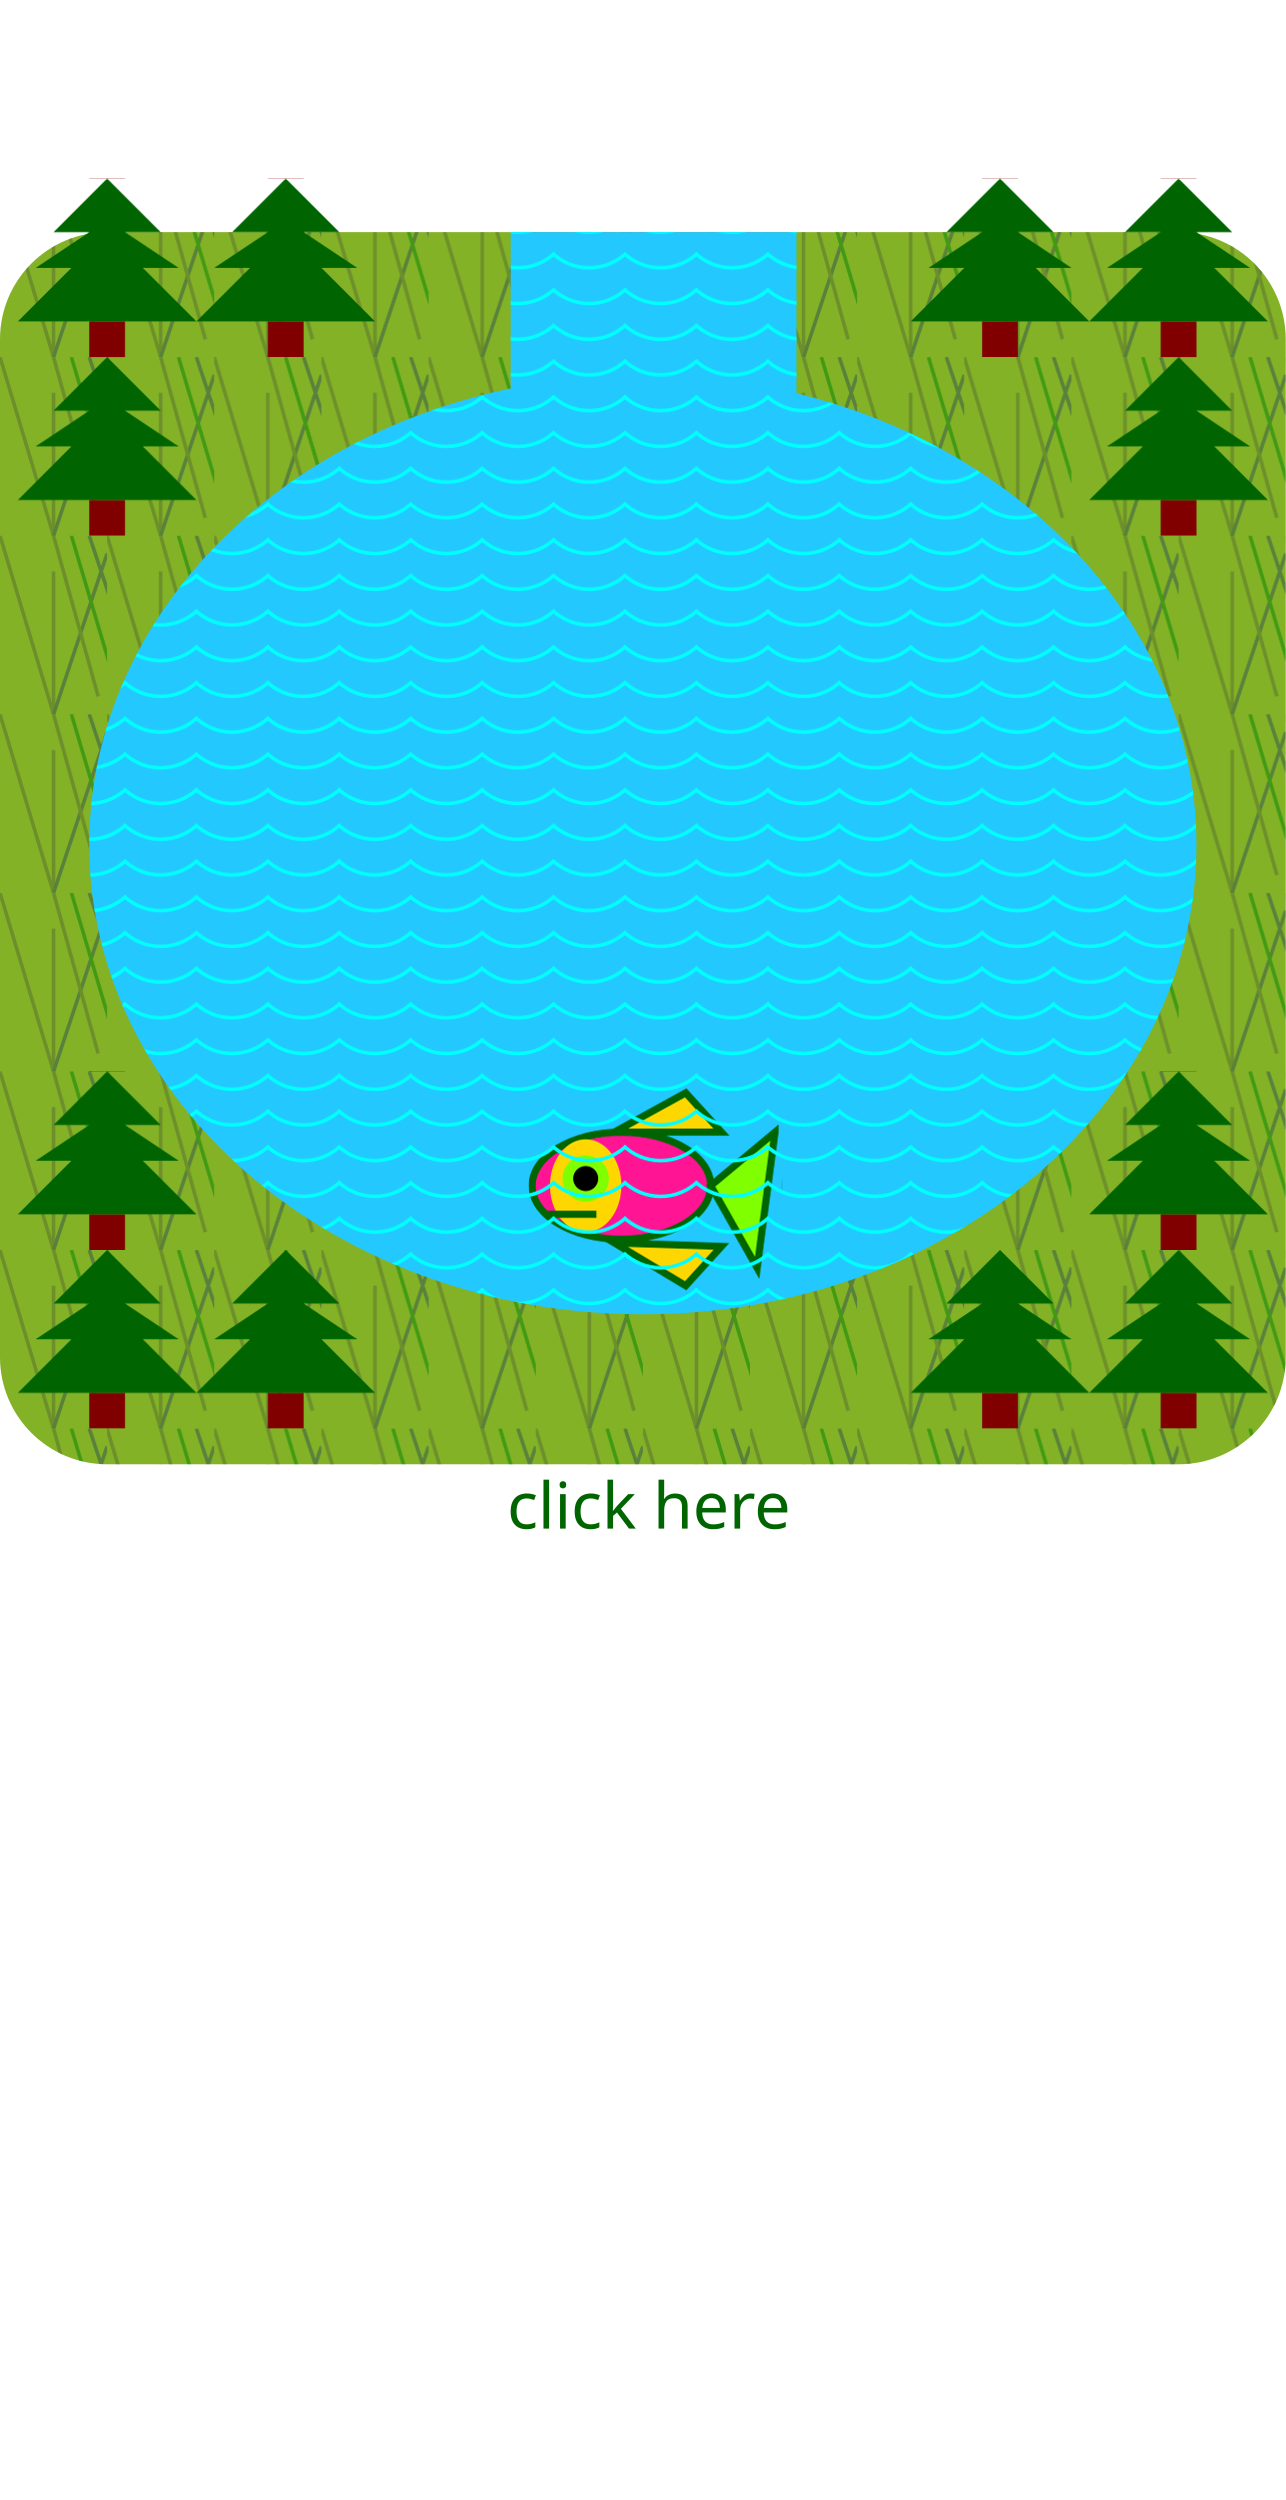
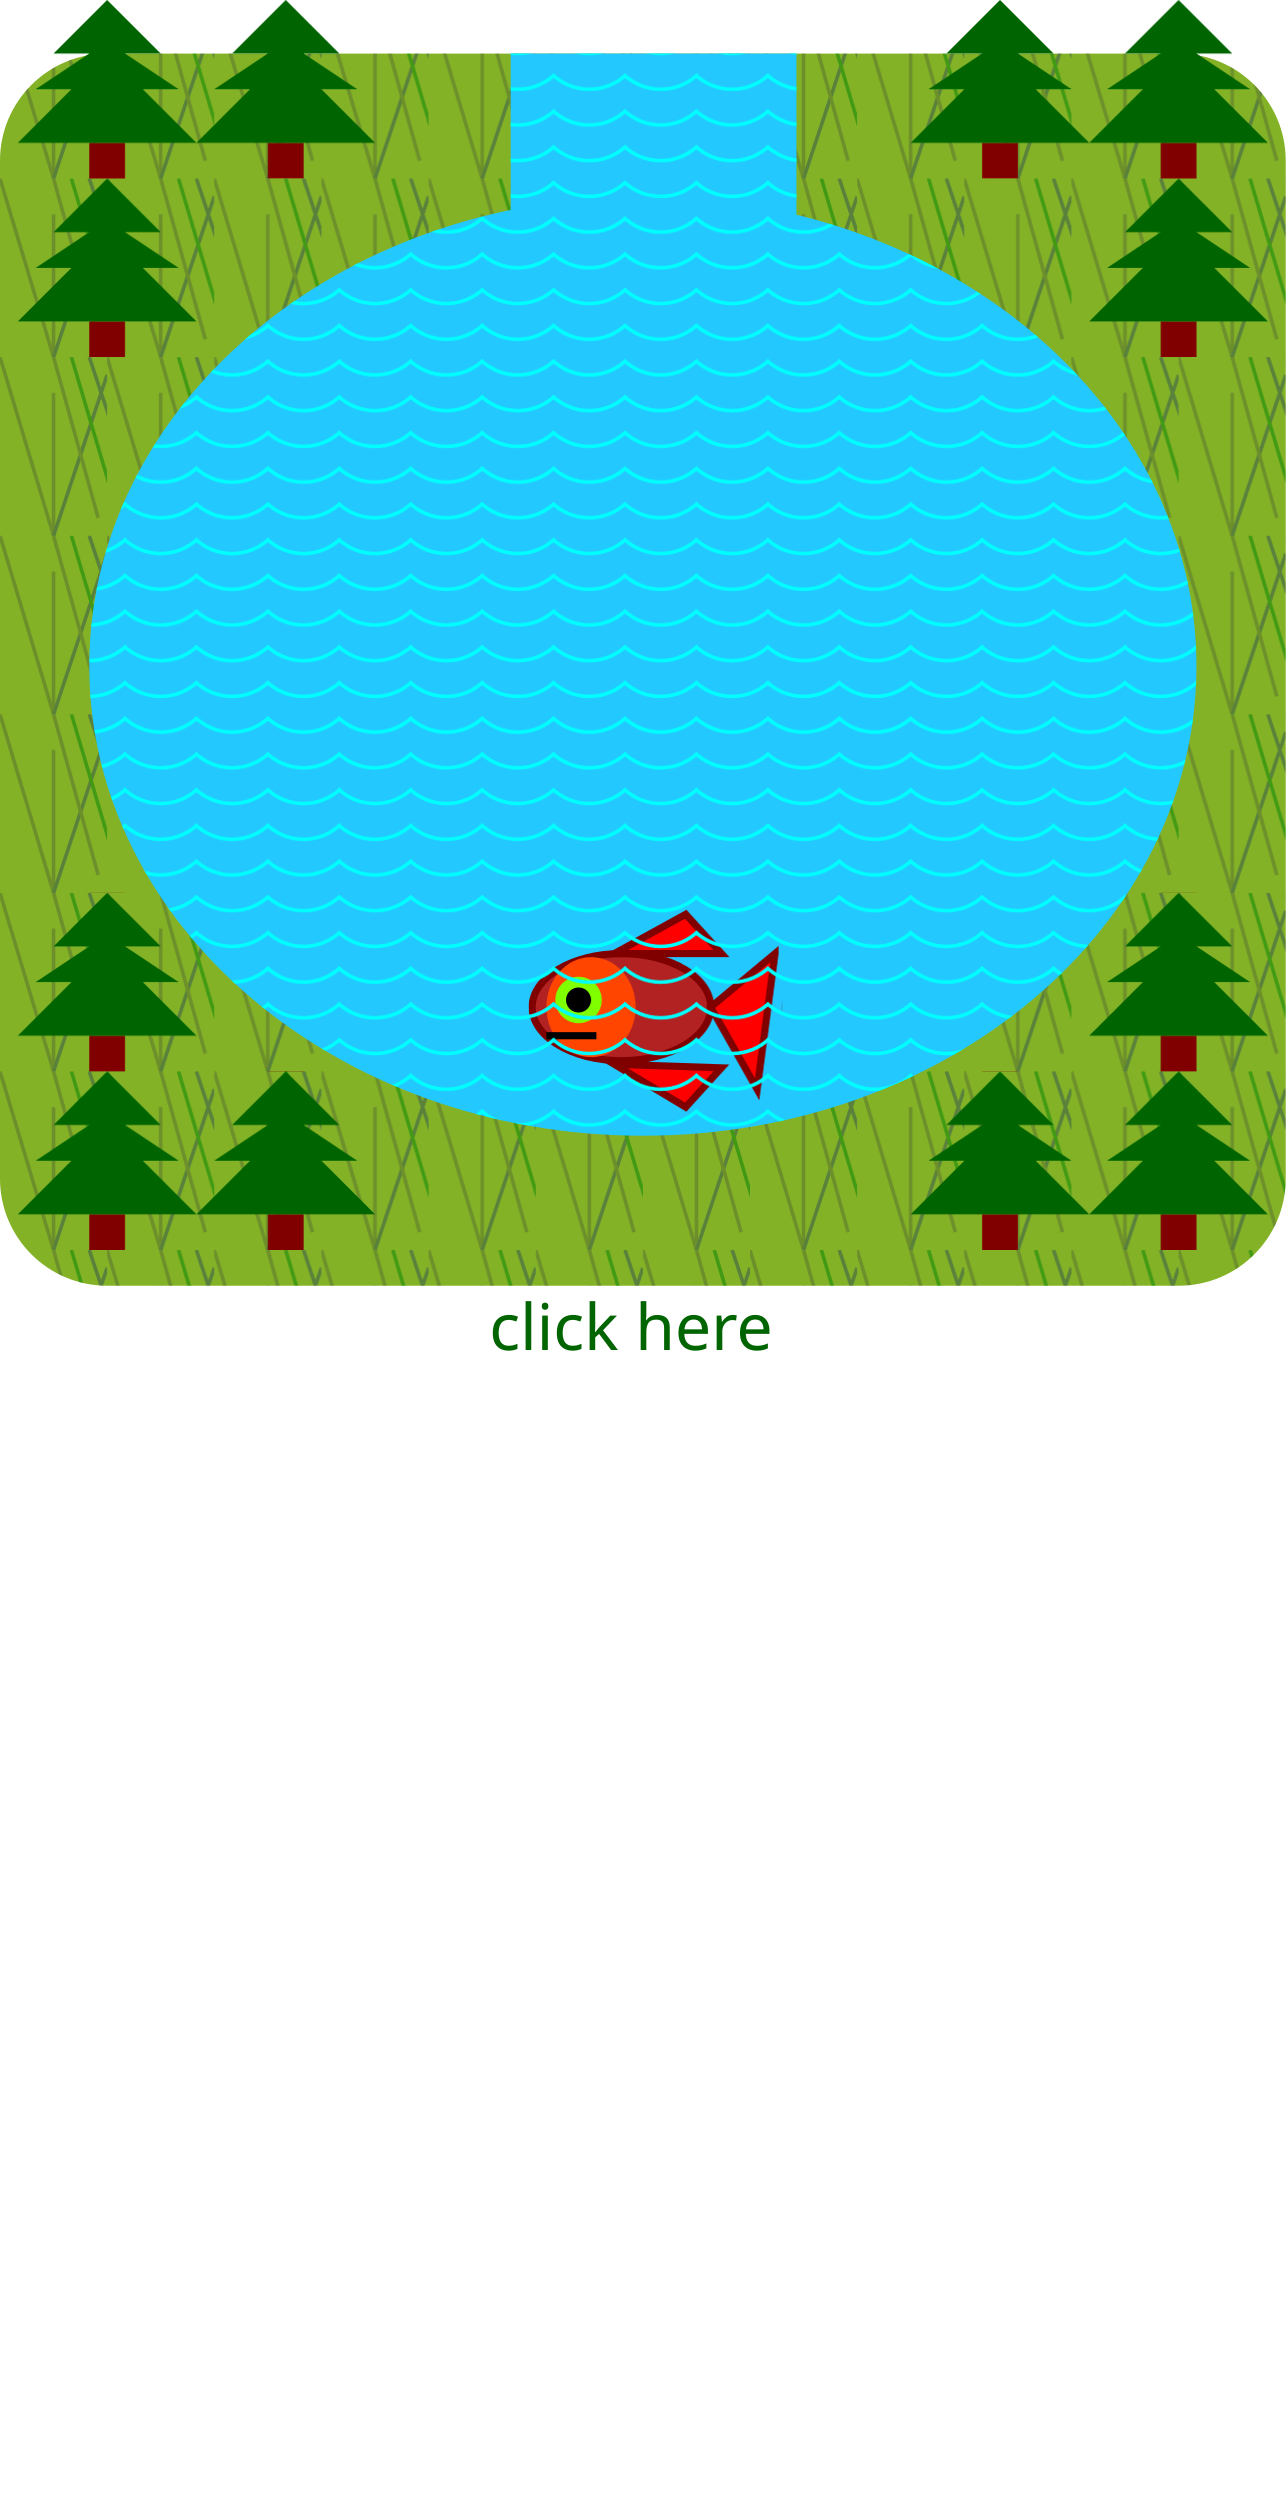
- <svg xmlns="http://www.w3.org/2000/svg" width="360" height="700" x="0" y="0" viewBox="0 0 360 600">
+ <svg xmlns="http://www.w3.org/2000/svg" width="360" height="700" x="0" y="0" viewBox="0 0 360 700">
  <defs>
    <pattern id="grassPattern" patternUnits="userSpaceOnUse" x="0" y="0" height="50" width="30">
      <line x1="0" y1="0" x2="15" y2="50" style="stroke:darkolivegreen;stroke-width:1" />
      <line x1="15" y1="10" x2="15" y2="50" style="stroke:darkolivegreen;stroke-width:1" />
      <line x1="30" y1="5" x2="15" y2="50" style="stroke:darkslategray;stroke-width:1" />
      <line x1="20" y1="0" x2="31" y2="37" style="stroke:green;stroke-width:1" />
      <line x1="15" y1="0" x2="27.5" y2="45" style="stroke:darkolivegreen;stroke-width:1" />
      <line x1="25" y1="0" x2="35" y2="30" style="stroke:darkslategrey;stroke-width:1" />
    </pattern>
    <pattern id="treePattern" patternUnits="userSpaceOnUse" x="5" y="0" height="50" width="50">
      <rect width="10" height="10" x="20" y="40" fill="maroon" />
      <polygon points="25,0 40,15 30,15 45,25 35,25 50,40 0,40 15,25 5,25 20,15 10,15 " style="fill:darkgreen;" />
    </pattern>
    <pattern id="waterPattern" patternUnits="userSpaceOnUse" x="-5" y="0" height="10" width="20">
      <circle cx="10" cy="-10" r="15" fill="transparent" stroke="aqua" stroke-width="1" />
    </pattern>
-     <pattern id="tropicalFish" patternUnits="userSpaceOnUse" x="5" y="35" width="71" height="70">
-       <rect width="50" height="30" x="2" y="22" rx="30" fill="deeppink" stroke="darkgreen" stroke-width="2" />
-       <rect width="20" height="26" x="7" y="24" rx="30" fill="gold" />
-       <polygon points="52,37 70,22 65,60" style="fill:chartreuse;stroke:darkgreen;stroke-width:2;" />
-       <polygon points="25,22 45,11 55,22" style="fill:gold;stroke:darkgreen;stroke-width:2;" />
-       <polygon points="25,53 45,65 55,54" style="fill:gold;stroke:darkgreen;stroke-width:2;" />
-       <rect width="10" height="10" rx="5" stroke="chartreuse" stroke-width="3" x="12" y="30" />
-       <polygon points="6,45 20,45 6,45" style="stroke:darkgreen;stroke-width:2;" />
+     <pattern id="redFish" patternUnits="userSpaceOnUse" x="5" y="35" width="71" height="70">
+       <rect width="50" height="30" x="2" y="22" rx="30" fill="firebrick" stroke="maroon" stroke-width="2" />
+       <rect width="25" height="28" x="6" y="23" rx="30" fill="orangered" />
+       <polygon points="52,37 70,22 65,60" style="fill:red;stroke:maroon;stroke-width:2;" />
+       <polygon points="25,22 45,11 55,22" style="fill:red;stroke:maroon;stroke-width:2;" />
+       <polygon points="25,53 45,65 55,54" style="fill:red;stroke:maroon;stroke-width:2;" />
+       <rect width="10" height="10" x="10" y="30" rx="5" stroke="chartreuse" stroke-width="3" />
+       <polygon points="6,45 20,45 6,45" style="stroke:black;stroke-width:2;" />
    </pattern>
  </defs>
  <rect width="360" height="345" x="0" y="15" rx="30" fill="#83b226" />
  <rect width="360" height="345" x="0" y="15" rx="30" fill="url(#grassPattern)" opacity=".5" />
  <rect width="80" height="80" x="143" y="15" fill="#23c8ff" />
  <rect width="80" height="80" x="143" y="15" fill="url(#waterPattern)" />
  <rect width="310" height="263" x="25" y="55" rx="200" fill="#23c8ff" />
-   <rect width="71" height="70" x="148" y="245" fill="url(#tropicalFish)" />
+   <rect width="71" height="70" x="148" y="245" fill="url(#redFish)" />
  <rect width="310" height="263" x="25" y="55" rx="200" fill="url(#waterPattern)" />
  <rect width="100" height="50" x="5" y="0" fill="url(#treePattern)" />
  <rect width="100" height="50" x="255" y="0" fill="url(#treePattern)" />
  <rect width="50" height="50" x="5" y="50" fill="url(#treePattern)" />
  <rect width="50" height="50" x="305" y="50" fill="url(#treePattern)" />
  <rect width="100" height="50" x="5" y="300" fill="url(#treePattern)" />
  <rect width="100" height="50" x="255" y="300" fill="url(#treePattern)" />
  <rect width="50" height="50" x="305" y="250" fill="url(#treePattern)" />
  <rect width="50" height="50" x="5" y="250" fill="url(#treePattern)" />
-   <text x="142" y="378" fill="darkgreen" font-family="sans-serif" font-size="18">
+   <text x="137" y="378" fill="darkgreen" font-family="sans-serif" font-size="18">
		click here
	</text>
</svg>
